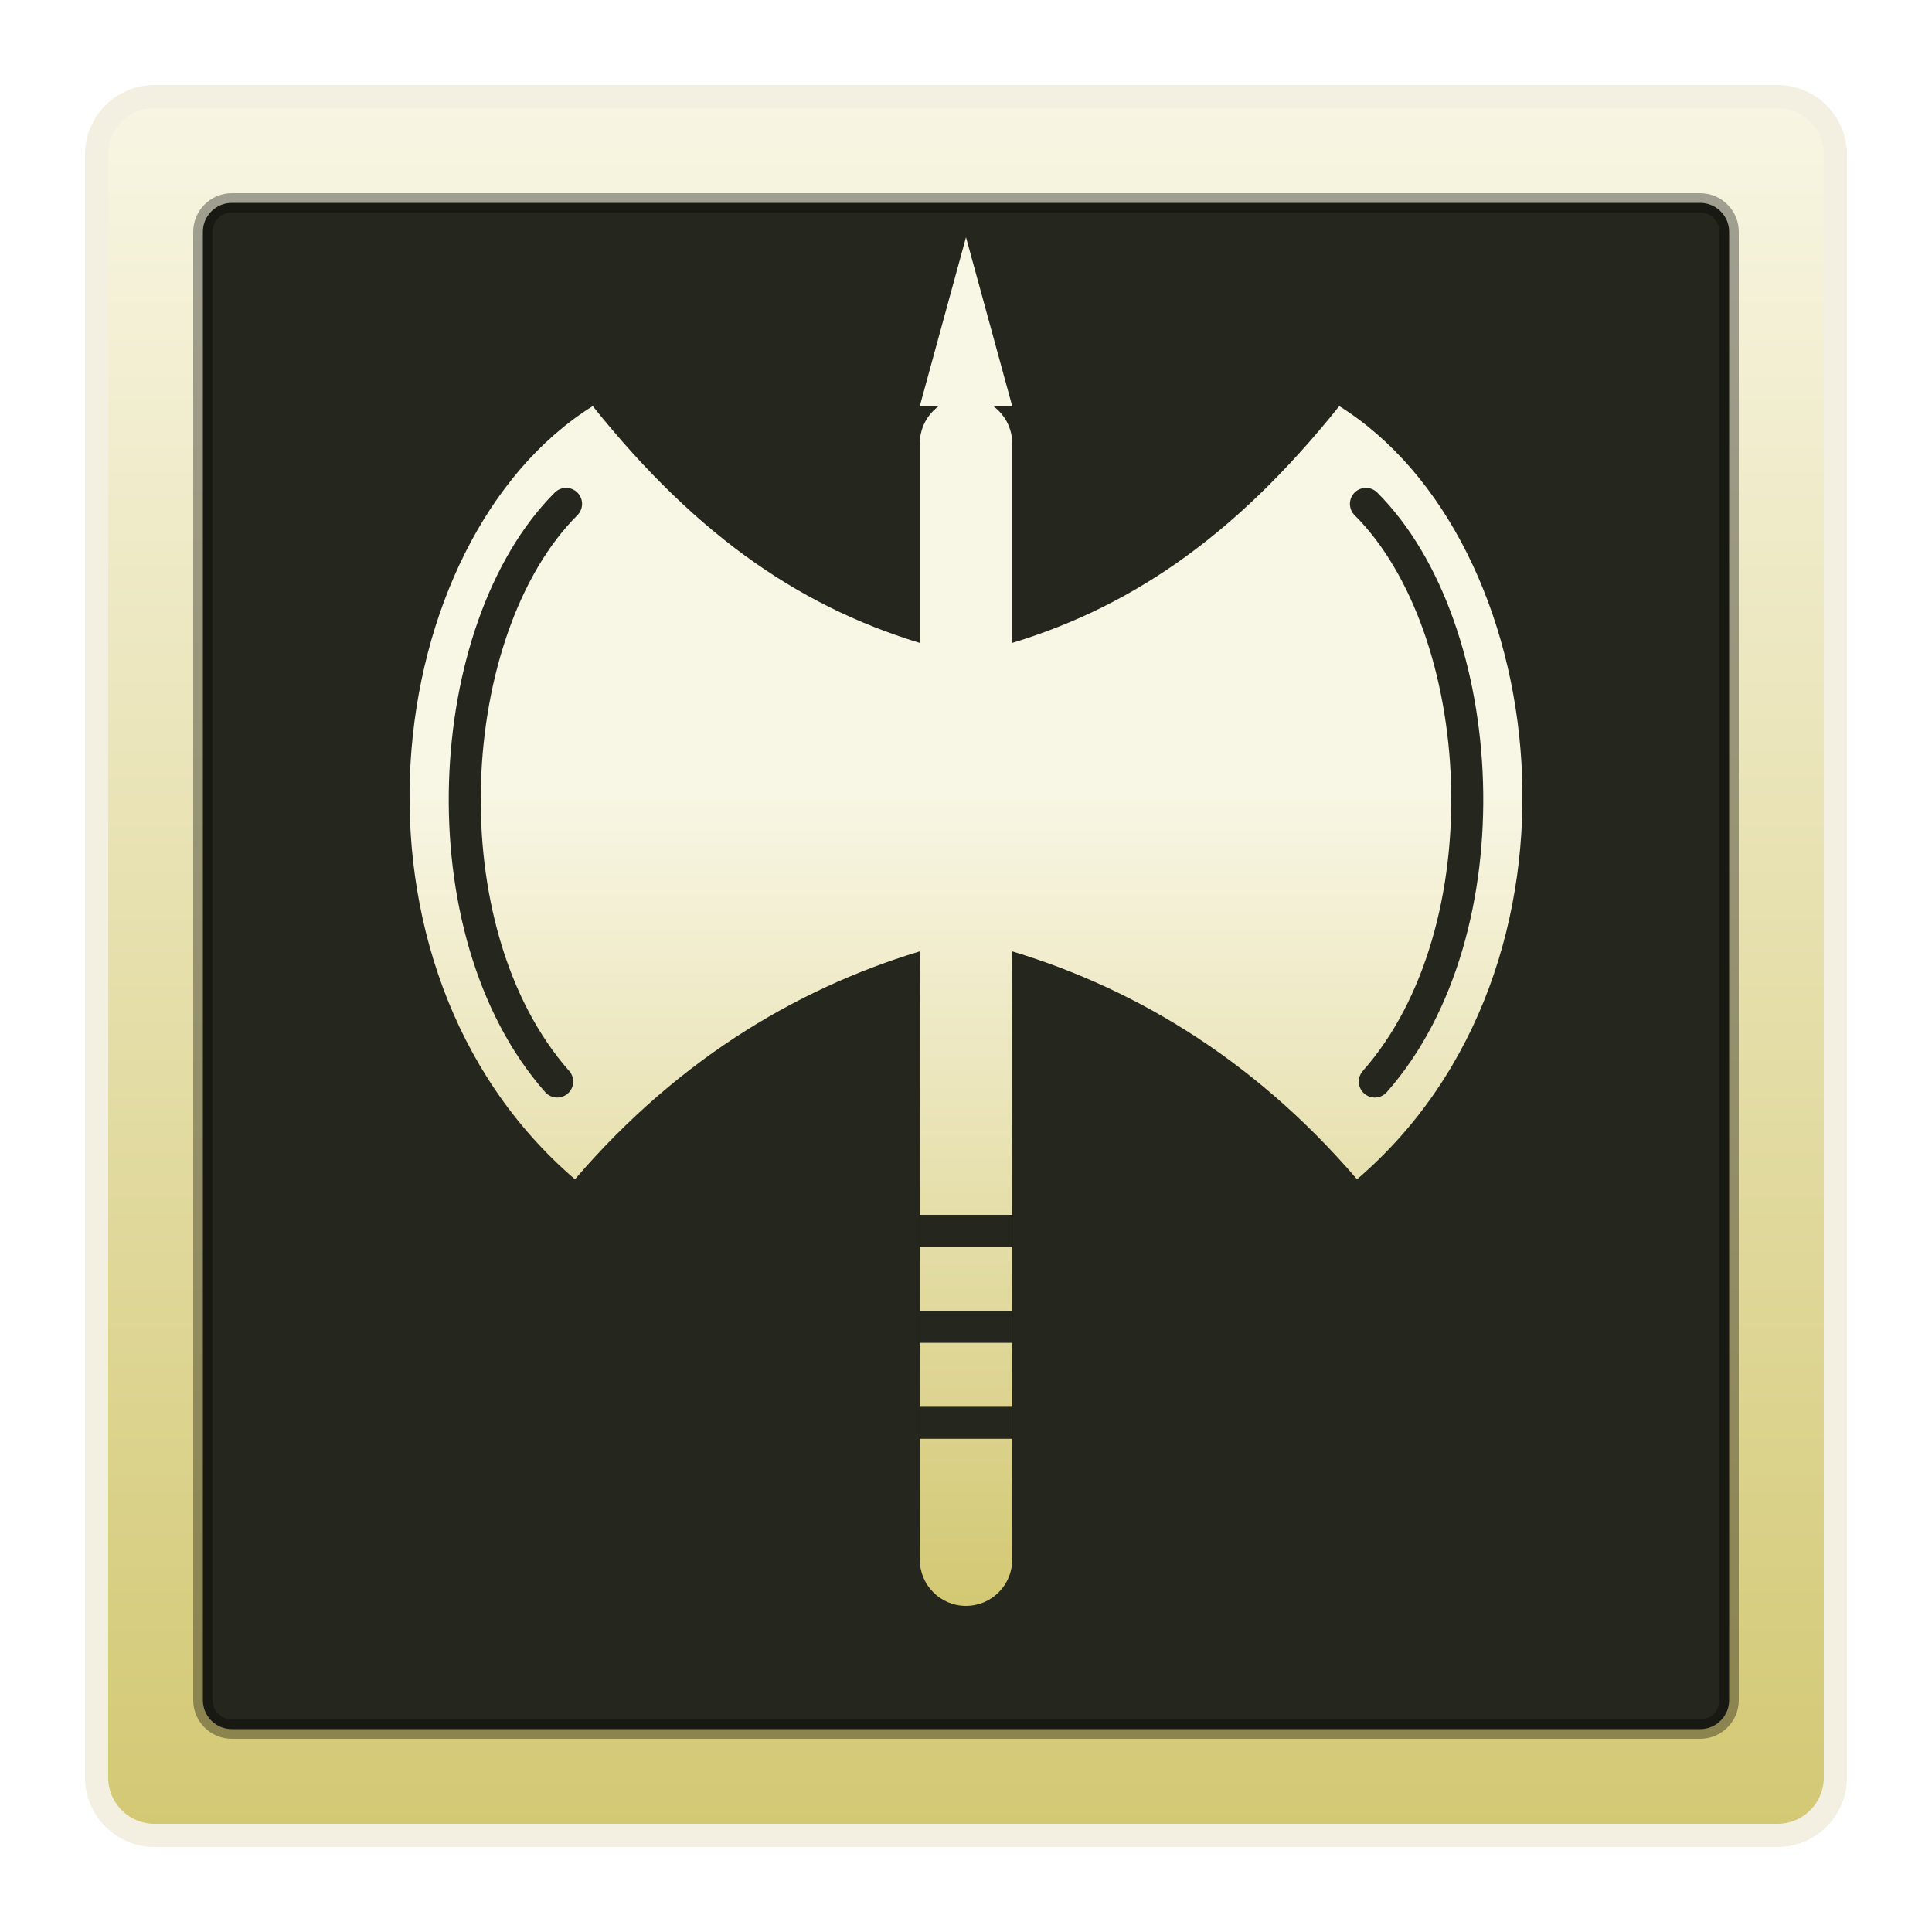
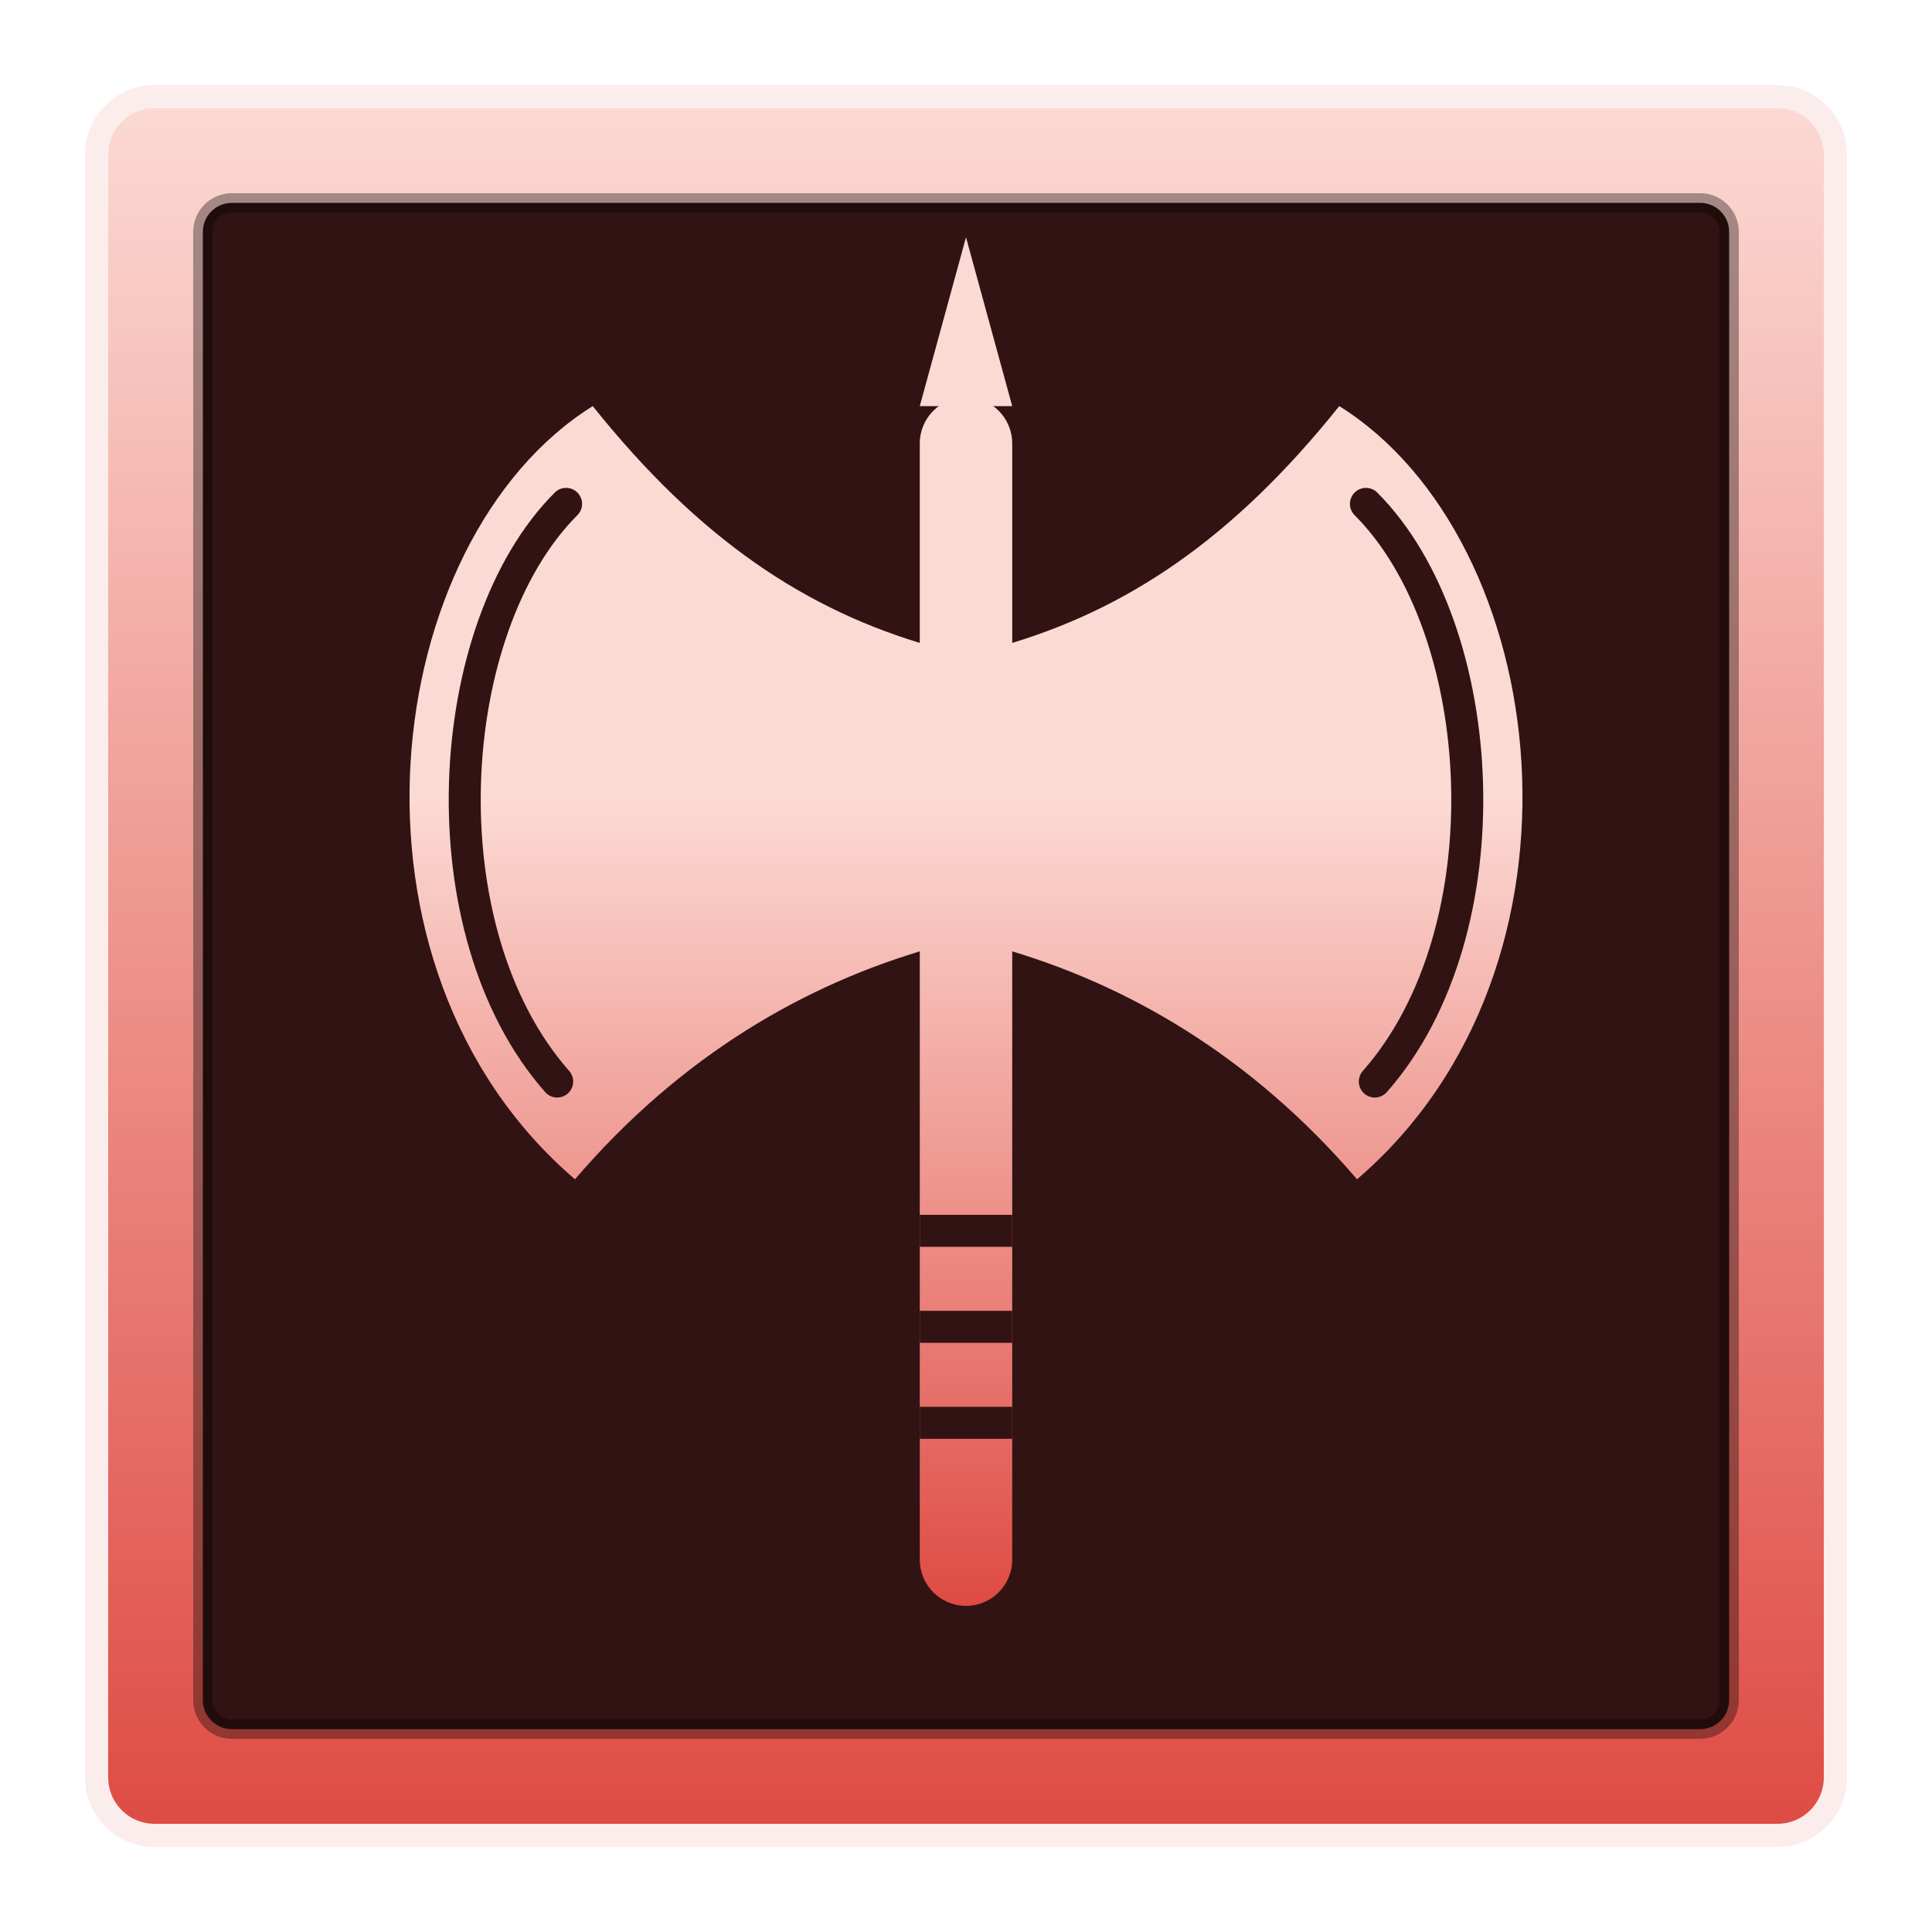
<svg xmlns="http://www.w3.org/2000/svg" viewBox="0 0 100 100">
  <defs>
    <linearGradient id="band" x1="0" y1="0" x2="0" y2="1">
-       <stop offset="0" stop-color="#f8f6e4" />
-       <stop offset="1" stop-color="#d3c873" />
+       <stop offset="0" stop-color="#fcdad4" />
+       <stop offset="1" stop-color="#de4b43" />
    </linearGradient>
    <linearGradient id="glyph" gradientUnits="userSpaceOnUse" x1="0" y1="16" x2="0" y2="86">
-       <stop offset="0" stop-color="#f8f6e4" />
-       <stop offset="0.35" stop-color="#f8f6e4" />
-       <stop offset="1" stop-color="#d3c873" />
+       <stop offset="0" stop-color="#fcdad4" />
+       <stop offset="0.35" stop-color="#fcdad4" />
+       <stop offset="1" stop-color="#de4b43" />
    </linearGradient>
  </defs>
-   <path d="M8 5 H92 A3 3 0 0 1 95 8 V92 A3 3 0 0 1 92 95 H8 A3 3 0 0 1 5 92 V8 A3 3 0 0 1 8 5 Z" fill="url(#band)" stroke="#f3f0e2" stroke-width="1.2" stroke-linejoin="round" />
-   <path d="M12 10.5 H88 A1.5 1.5 0 0 1 89.5 12 V88 A1.5 1.5 0 0 1 88 89.5 H12 A1.5 1.5 0 0 1 10.5 88 V12 A1.5 1.5 0 0 1 12 10.5 Z" fill="#25261d" />
+   <path d="M8 5 H92 A3 3 0 0 1 95 8 V92 A3 3 0 0 1 92 95 H8 A3 3 0 0 1 5 92 V8 A3 3 0 0 1 8 5 Z" fill="url(#band)" stroke="#fbedeb" stroke-width="1.2" stroke-linejoin="round" />
+   <path d="M12 10.5 H88 A1.5 1.5 0 0 1 89.5 12 V88 A1.5 1.5 0 0 1 88 89.5 H12 A1.5 1.5 0 0 1 10.5 88 V12 A1.5 1.5 0 0 1 12 10.5 Z" fill="#321313" />
  <path d="M12 10.5 H88 A1.5 1.5 0 0 1 89.5 12 V88 A1.5 1.5 0 0 1 88 89.5 H12 A1.5 1.5 0 0 1 10.5 88 V12 A1.5 1.5 0 0 1 12 10.5 Z" fill="none" stroke="#000" stroke-opacity="0.35" stroke-width="1" />
  <g transform="translate(50 50) scale(0.92) translate(-50 -50)">
    <path d="M50 18 H50 A2.6 2.6 0 0 1 52.6 20.6 V83.4 A2.6 2.6 0 0 1 50 86 H50 A2.6 2.6 0 0 1 47.4 83.4 V20.6 A2.6 2.6 0 0 1 50 18 Z" fill="url(#glyph)" />
    <path d="M47.4 18.5 L50 9 L52.6 18.5 Z" fill="url(#glyph)" />
    <path d="M52 32 C59 30 65 26 71 18.5 C83 26 86 50 72 62 C66 55 59 51 52 49 Z" fill="url(#glyph)" />
    <path d="M48 32 C41 30 35 26 29 18.5 C17 26 14 50 28 62 C34 55 41 51 48 49 Z" fill="url(#glyph)" />
-     <path d="M72.5 24 C79.5 31 80.5 48 73 56.5 M27.5 24 C20.5 31 19.5 48 27 56.5" fill="none" stroke="#25261d" stroke-width="1.8" stroke-linecap="round" stroke-linejoin="round" />
-     <path d="M47.4 64 H52.6 V65.8 H47.4 Z" fill="#25261d" />
-     <path d="M47.4 69.4 H52.6 V71.2 H47.4 Z" fill="#25261d" />
-     <path d="M47.4 74.8 H52.6 V76.6 H47.4 Z" fill="#25261d" />
+     <path d="M72.5 24 C79.5 31 80.5 48 73 56.5 M27.5 24 C20.5 31 19.5 48 27 56.5" fill="none" stroke="#321313" stroke-width="1.8" stroke-linecap="round" stroke-linejoin="round" />
+     <path d="M47.4 64 H52.6 V65.8 H47.4 Z" fill="#321313" />
+     <path d="M47.4 69.4 H52.6 V71.2 H47.4 Z" fill="#321313" />
+     <path d="M47.4 74.8 H52.6 V76.6 H47.4 Z" fill="#321313" />
  </g>
</svg>
